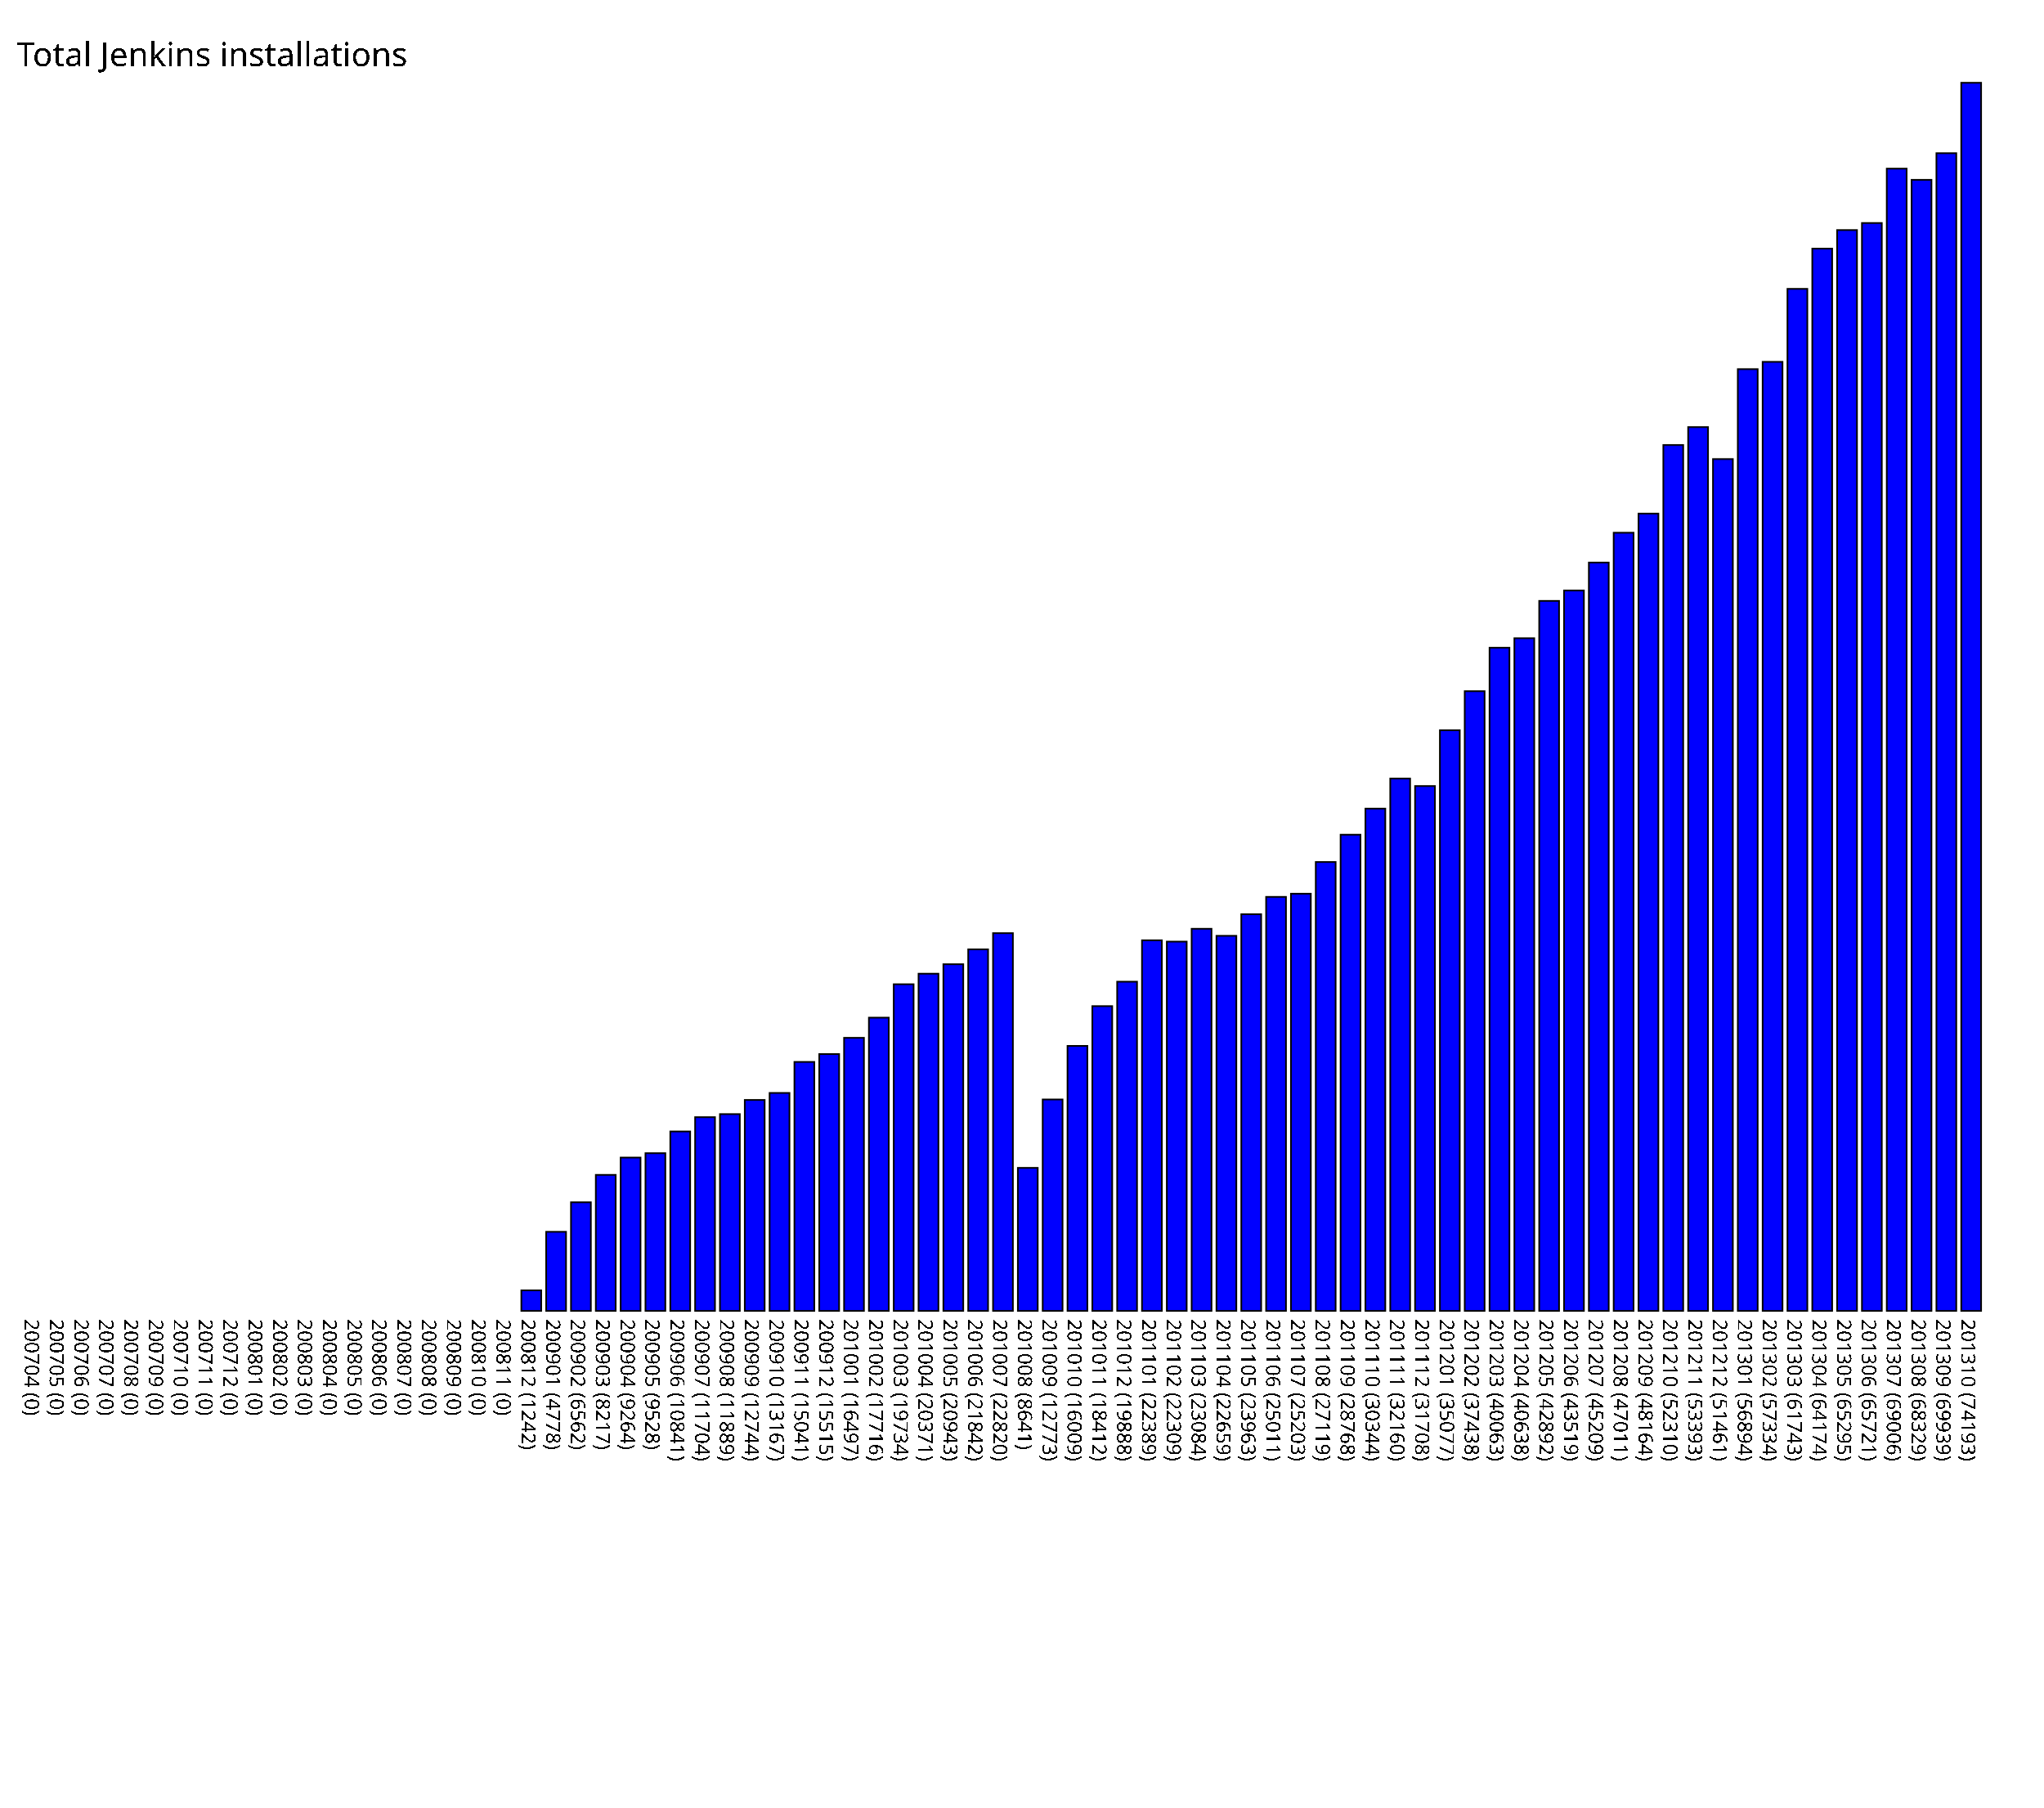
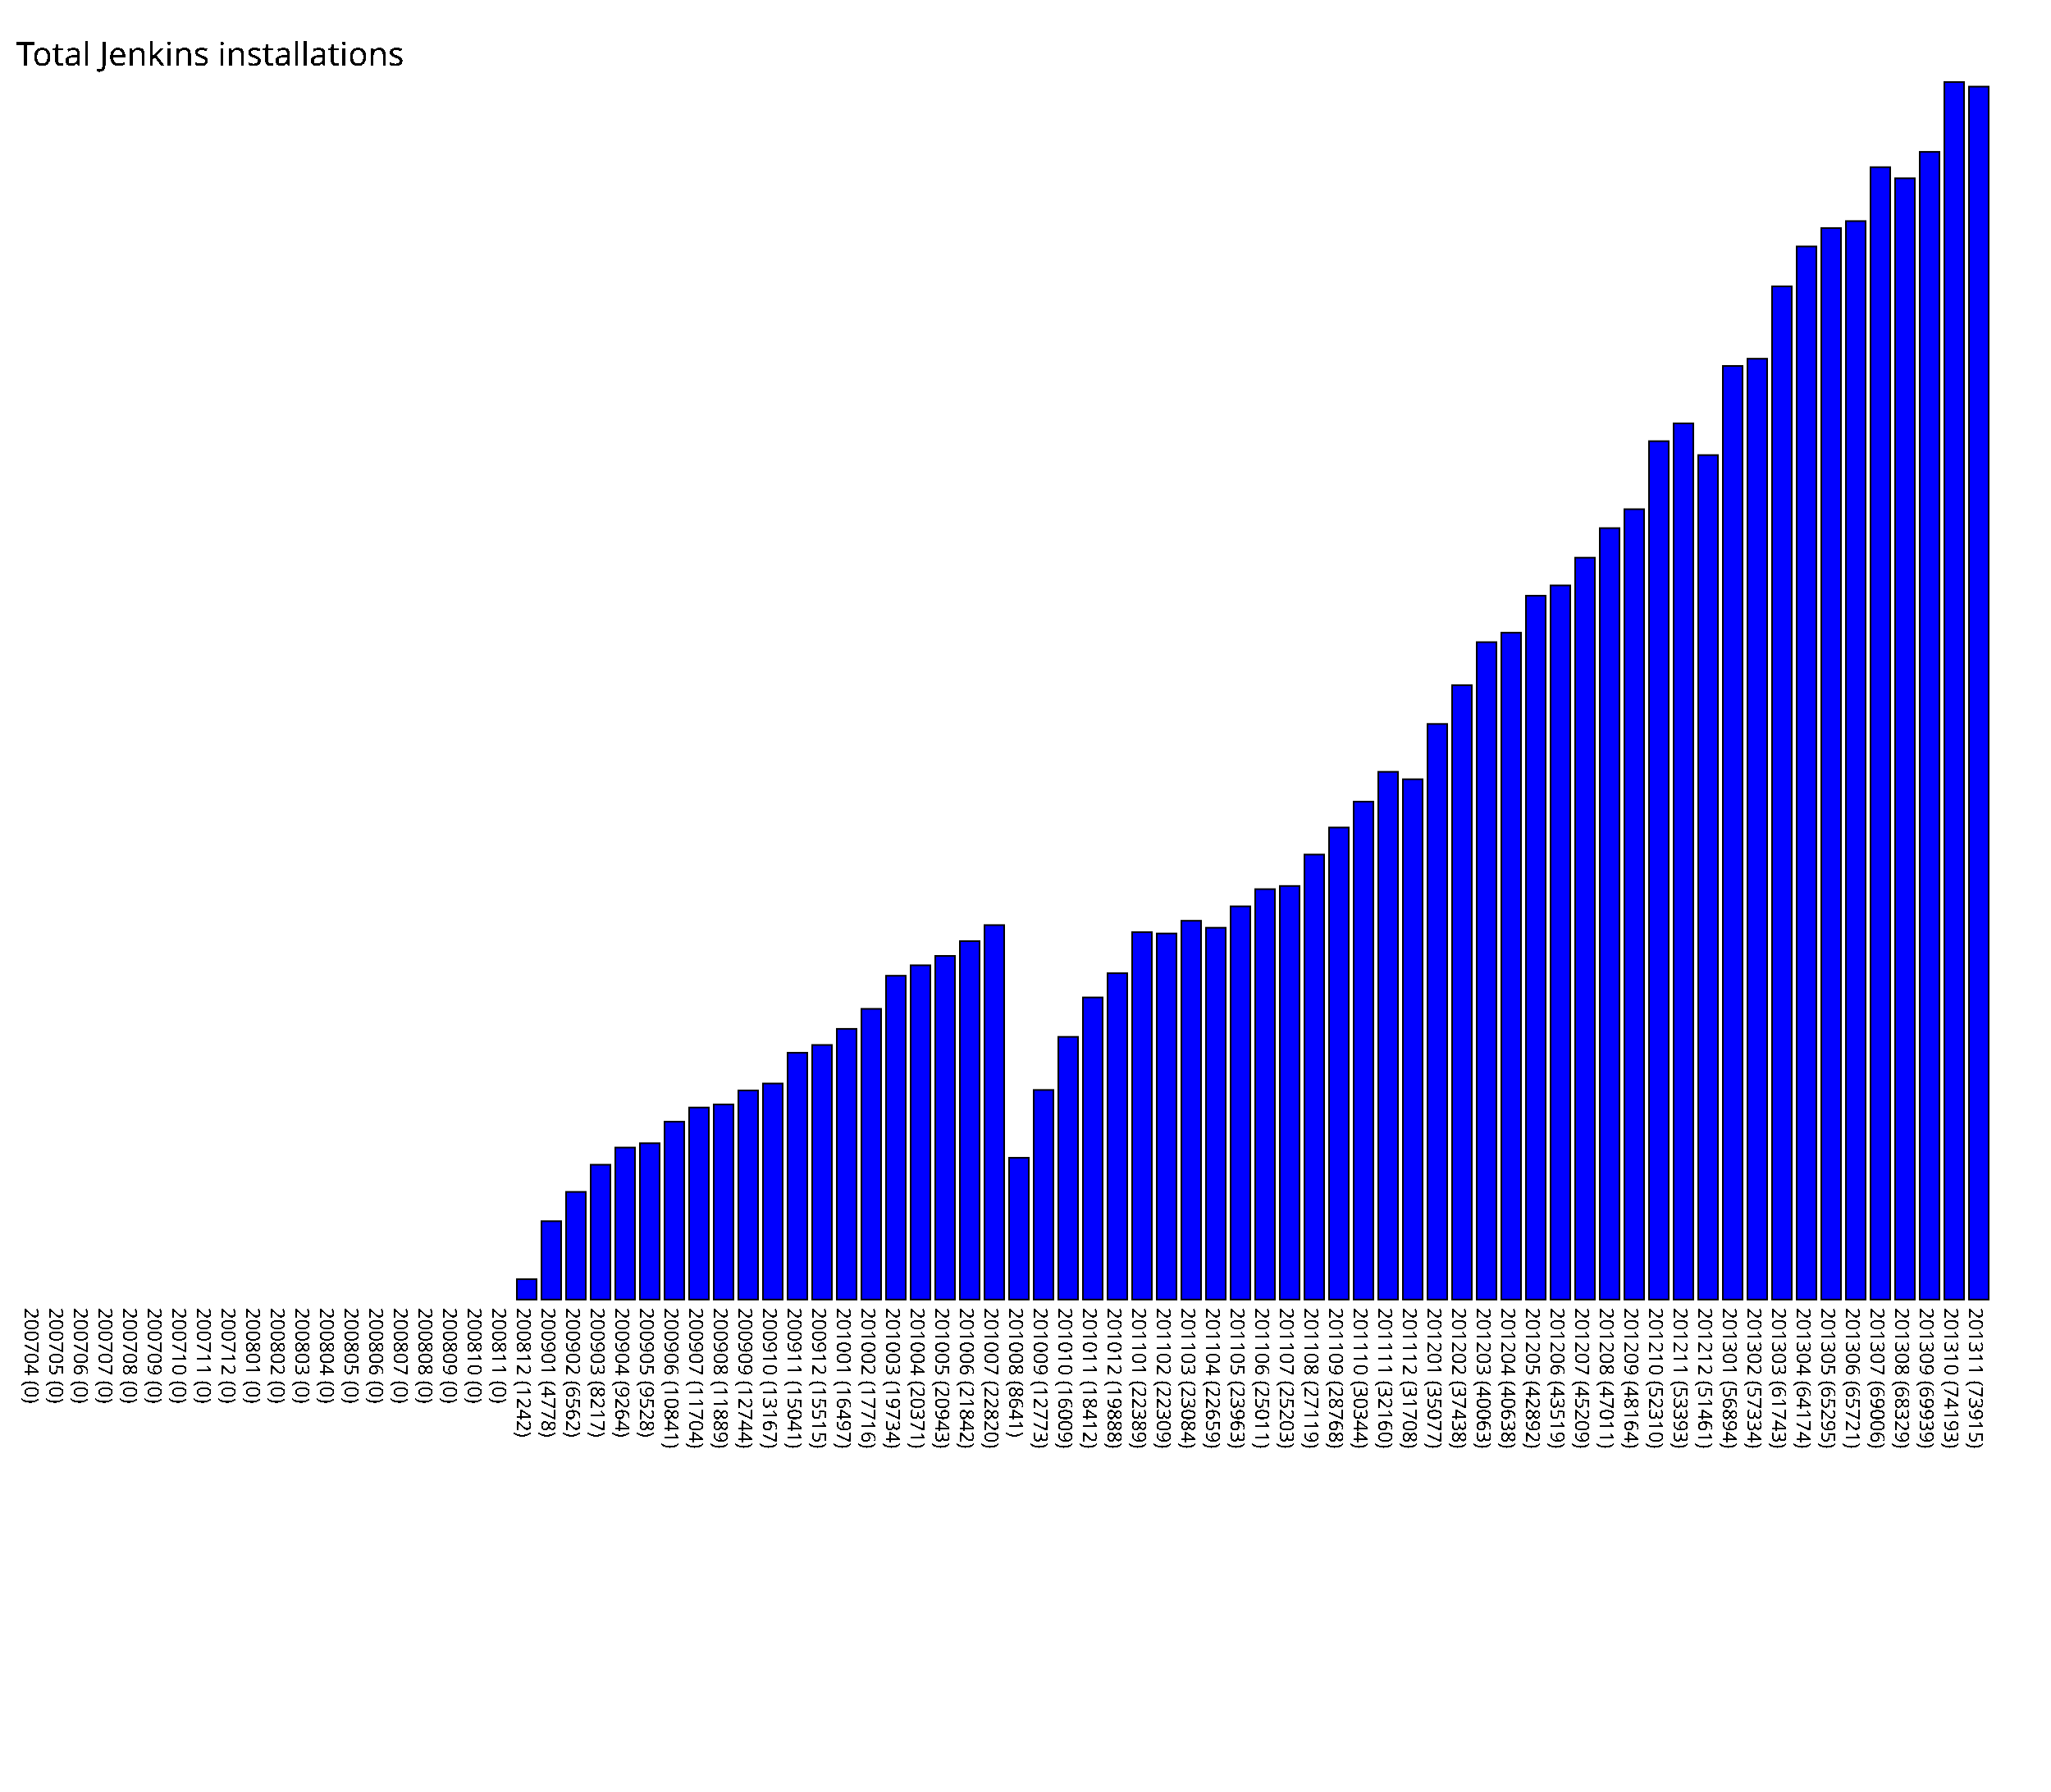
- <svg xmlns="http://www.w3.org/2000/svg" version="1.1" preserveAspectRatio="xMidYMid meet" viewBox="0 0 1235 1091.93">
+ <svg xmlns="http://www.w3.org/2000/svg" version="1.1" preserveAspectRatio="xMidYMid meet" viewBox="0 0 1250 1091.93">
  <rect fill="blue" height="0" stroke="black" width="12" x="15" y="791.93" />
  <text x="15" y="796.93" font-family="Tahoma" font-size="12" transform="rotate(90 15,796.93)" text-rendering="optimizeSpeed" fill="#000000;">200704 (0)</text>
  <rect fill="blue" height="0" stroke="black" width="12" x="30" y="791.93" />
  <text x="30" y="796.93" font-family="Tahoma" font-size="12" transform="rotate(90 30,796.93)" text-rendering="optimizeSpeed" fill="#000000;">200705 (0)</text>
  <rect fill="blue" height="0" stroke="black" width="12" x="45" y="791.93" />
  <text x="45" y="796.93" font-family="Tahoma" font-size="12" transform="rotate(90 45,796.93)" text-rendering="optimizeSpeed" fill="#000000;">200706 (0)</text>
  <rect fill="blue" height="0" stroke="black" width="12" x="60" y="791.93" />
  <text x="60" y="796.93" font-family="Tahoma" font-size="12" transform="rotate(90 60,796.93)" text-rendering="optimizeSpeed" fill="#000000;">200707 (0)</text>
  <rect fill="blue" height="0" stroke="black" width="12" x="75" y="791.93" />
  <text x="75" y="796.93" font-family="Tahoma" font-size="12" transform="rotate(90 75,796.93)" text-rendering="optimizeSpeed" fill="#000000;">200708 (0)</text>
  <rect fill="blue" height="0" stroke="black" width="12" x="90" y="791.93" />
  <text x="90" y="796.93" font-family="Tahoma" font-size="12" transform="rotate(90 90,796.93)" text-rendering="optimizeSpeed" fill="#000000;">200709 (0)</text>
  <rect fill="blue" height="0" stroke="black" width="12" x="105" y="791.93" />
  <text x="105" y="796.93" font-family="Tahoma" font-size="12" transform="rotate(90 105,796.93)" text-rendering="optimizeSpeed" fill="#000000;">200710 (0)</text>
  <rect fill="blue" height="0" stroke="black" width="12" x="120" y="791.93" />
  <text x="120" y="796.93" font-family="Tahoma" font-size="12" transform="rotate(90 120,796.93)" text-rendering="optimizeSpeed" fill="#000000;">200711 (0)</text>
  <rect fill="blue" height="0" stroke="black" width="12" x="135" y="791.93" />
  <text x="135" y="796.93" font-family="Tahoma" font-size="12" transform="rotate(90 135,796.93)" text-rendering="optimizeSpeed" fill="#000000;">200712 (0)</text>
  <rect fill="blue" height="0" stroke="black" width="12" x="150" y="791.93" />
  <text x="150" y="796.93" font-family="Tahoma" font-size="12" transform="rotate(90 150,796.93)" text-rendering="optimizeSpeed" fill="#000000;">200801 (0)</text>
  <rect fill="blue" height="0" stroke="black" width="12" x="165" y="791.93" />
  <text x="165" y="796.93" font-family="Tahoma" font-size="12" transform="rotate(90 165,796.93)" text-rendering="optimizeSpeed" fill="#000000;">200802 (0)</text>
  <rect fill="blue" height="0" stroke="black" width="12" x="180" y="791.93" />
  <text x="180" y="796.93" font-family="Tahoma" font-size="12" transform="rotate(90 180,796.93)" text-rendering="optimizeSpeed" fill="#000000;">200803 (0)</text>
  <rect fill="blue" height="0" stroke="black" width="12" x="195" y="791.93" />
  <text x="195" y="796.93" font-family="Tahoma" font-size="12" transform="rotate(90 195,796.93)" text-rendering="optimizeSpeed" fill="#000000;">200804 (0)</text>
  <rect fill="blue" height="0" stroke="black" width="12" x="210" y="791.93" />
  <text x="210" y="796.93" font-family="Tahoma" font-size="12" transform="rotate(90 210,796.93)" text-rendering="optimizeSpeed" fill="#000000;">200805 (0)</text>
  <rect fill="blue" height="0" stroke="black" width="12" x="225" y="791.93" />
  <text x="225" y="796.93" font-family="Tahoma" font-size="12" transform="rotate(90 225,796.93)" text-rendering="optimizeSpeed" fill="#000000;">200806 (0)</text>
  <rect fill="blue" height="0" stroke="black" width="12" x="240" y="791.93" />
  <text x="240" y="796.93" font-family="Tahoma" font-size="12" transform="rotate(90 240,796.93)" text-rendering="optimizeSpeed" fill="#000000;">200807 (0)</text>
  <rect fill="blue" height="0" stroke="black" width="12" x="255" y="791.93" />
  <text x="255" y="796.93" font-family="Tahoma" font-size="12" transform="rotate(90 255,796.93)" text-rendering="optimizeSpeed" fill="#000000;">200808 (0)</text>
  <rect fill="blue" height="0" stroke="black" width="12" x="270" y="791.93" />
  <text x="270" y="796.93" font-family="Tahoma" font-size="12" transform="rotate(90 270,796.93)" text-rendering="optimizeSpeed" fill="#000000;">200809 (0)</text>
  <rect fill="blue" height="0" stroke="black" width="12" x="285" y="791.93" />
  <text x="285" y="796.93" font-family="Tahoma" font-size="12" transform="rotate(90 285,796.93)" text-rendering="optimizeSpeed" fill="#000000;">200810 (0)</text>
  <rect fill="blue" height="0" stroke="black" width="12" x="300" y="791.93" />
  <text x="300" y="796.93" font-family="Tahoma" font-size="12" transform="rotate(90 300,796.93)" text-rendering="optimizeSpeed" fill="#000000;">200811 (0)</text>
  <rect fill="blue" height="12.42" stroke="black" width="12" x="315" y="779.51" />
  <text x="315" y="796.93" font-family="Tahoma" font-size="12" transform="rotate(90 315,796.93)" text-rendering="optimizeSpeed" fill="#000000;">200812 (1242)</text>
  <rect fill="blue" height="47.78" stroke="black" width="12" x="330" y="744.15" />
  <text x="330" y="796.93" font-family="Tahoma" font-size="12" transform="rotate(90 330,796.93)" text-rendering="optimizeSpeed" fill="#000000;">200901 (4778)</text>
  <rect fill="blue" height="65.62" stroke="black" width="12" x="345" y="726.31" />
  <text x="345" y="796.93" font-family="Tahoma" font-size="12" transform="rotate(90 345,796.93)" text-rendering="optimizeSpeed" fill="#000000;">200902 (6562)</text>
  <rect fill="blue" height="82.17" stroke="black" width="12" x="360" y="709.76" />
  <text x="360" y="796.93" font-family="Tahoma" font-size="12" transform="rotate(90 360,796.93)" text-rendering="optimizeSpeed" fill="#000000;">200903 (8217)</text>
  <rect fill="blue" height="92.64" stroke="black" width="12" x="375" y="699.29" />
  <text x="375" y="796.93" font-family="Tahoma" font-size="12" transform="rotate(90 375,796.93)" text-rendering="optimizeSpeed" fill="#000000;">200904 (9264)</text>
  <rect fill="blue" height="95.28" stroke="black" width="12" x="390" y="696.65" />
  <text x="390" y="796.93" font-family="Tahoma" font-size="12" transform="rotate(90 390,796.93)" text-rendering="optimizeSpeed" fill="#000000;">200905 (9528)</text>
  <rect fill="blue" height="108.41" stroke="black" width="12" x="405" y="683.52" />
  <text x="405" y="796.93" font-family="Tahoma" font-size="12" transform="rotate(90 405,796.93)" text-rendering="optimizeSpeed" fill="#000000;">200906 (10841)</text>
  <rect fill="blue" height="117.04" stroke="black" width="12" x="420" y="674.89" />
  <text x="420" y="796.93" font-family="Tahoma" font-size="12" transform="rotate(90 420,796.93)" text-rendering="optimizeSpeed" fill="#000000;">200907 (11704)</text>
  <rect fill="blue" height="118.89" stroke="black" width="12" x="435" y="673.04" />
  <text x="435" y="796.93" font-family="Tahoma" font-size="12" transform="rotate(90 435,796.93)" text-rendering="optimizeSpeed" fill="#000000;">200908 (11889)</text>
  <rect fill="blue" height="127.44" stroke="black" width="12" x="450" y="664.49" />
  <text x="450" y="796.93" font-family="Tahoma" font-size="12" transform="rotate(90 450,796.93)" text-rendering="optimizeSpeed" fill="#000000;">200909 (12744)</text>
  <rect fill="blue" height="131.67" stroke="black" width="12" x="465" y="660.26" />
  <text x="465" y="796.93" font-family="Tahoma" font-size="12" transform="rotate(90 465,796.93)" text-rendering="optimizeSpeed" fill="#000000;">200910 (13167)</text>
  <rect fill="blue" height="150.41" stroke="black" width="12" x="480" y="641.52" />
  <text x="480" y="796.93" font-family="Tahoma" font-size="12" transform="rotate(90 480,796.93)" text-rendering="optimizeSpeed" fill="#000000;">200911 (15041)</text>
  <rect fill="blue" height="155.15" stroke="black" width="12" x="495" y="636.78" />
  <text x="495" y="796.93" font-family="Tahoma" font-size="12" transform="rotate(90 495,796.93)" text-rendering="optimizeSpeed" fill="#000000;">200912 (15515)</text>
  <rect fill="blue" height="164.97" stroke="black" width="12" x="510" y="626.96" />
  <text x="510" y="796.93" font-family="Tahoma" font-size="12" transform="rotate(90 510,796.93)" text-rendering="optimizeSpeed" fill="#000000;">201001 (16497)</text>
  <rect fill="blue" height="177.16" stroke="black" width="12" x="525" y="614.77" />
  <text x="525" y="796.93" font-family="Tahoma" font-size="12" transform="rotate(90 525,796.93)" text-rendering="optimizeSpeed" fill="#000000;">201002 (17716)</text>
  <rect fill="blue" height="197.34" stroke="black" width="12" x="540" y="594.59" />
  <text x="540" y="796.93" font-family="Tahoma" font-size="12" transform="rotate(90 540,796.93)" text-rendering="optimizeSpeed" fill="#000000;">201003 (19734)</text>
  <rect fill="blue" height="203.71" stroke="black" width="12" x="555" y="588.22" />
  <text x="555" y="796.93" font-family="Tahoma" font-size="12" transform="rotate(90 555,796.93)" text-rendering="optimizeSpeed" fill="#000000;">201004 (20371)</text>
  <rect fill="blue" height="209.43" stroke="black" width="12" x="570" y="582.50" />
  <text x="570" y="796.93" font-family="Tahoma" font-size="12" transform="rotate(90 570,796.93)" text-rendering="optimizeSpeed" fill="#000000;">201005 (20943)</text>
  <rect fill="blue" height="218.42" stroke="black" width="12" x="585" y="573.51" />
  <text x="585" y="796.93" font-family="Tahoma" font-size="12" transform="rotate(90 585,796.93)" text-rendering="optimizeSpeed" fill="#000000;">201006 (21842)</text>
  <rect fill="blue" height="228.2" stroke="black" width="12" x="600" y="563.73" />
  <text x="600" y="796.93" font-family="Tahoma" font-size="12" transform="rotate(90 600,796.93)" text-rendering="optimizeSpeed" fill="#000000;">201007 (22820)</text>
  <rect fill="blue" height="86.41" stroke="black" width="12" x="615" y="705.52" />
  <text x="615" y="796.93" font-family="Tahoma" font-size="12" transform="rotate(90 615,796.93)" text-rendering="optimizeSpeed" fill="#000000;">201008 (8641)</text>
  <rect fill="blue" height="127.73" stroke="black" width="12" x="630" y="664.20" />
  <text x="630" y="796.93" font-family="Tahoma" font-size="12" transform="rotate(90 630,796.93)" text-rendering="optimizeSpeed" fill="#000000;">201009 (12773)</text>
  <rect fill="blue" height="160.09" stroke="black" width="12" x="645" y="631.84" />
  <text x="645" y="796.93" font-family="Tahoma" font-size="12" transform="rotate(90 645,796.93)" text-rendering="optimizeSpeed" fill="#000000;">201010 (16009)</text>
  <rect fill="blue" height="184.12" stroke="black" width="12" x="660" y="607.81" />
  <text x="660" y="796.93" font-family="Tahoma" font-size="12" transform="rotate(90 660,796.93)" text-rendering="optimizeSpeed" fill="#000000;">201011 (18412)</text>
  <rect fill="blue" height="198.88" stroke="black" width="12" x="675" y="593.05" />
  <text x="675" y="796.93" font-family="Tahoma" font-size="12" transform="rotate(90 675,796.93)" text-rendering="optimizeSpeed" fill="#000000;">201012 (19888)</text>
  <rect fill="blue" height="223.89" stroke="black" width="12" x="690" y="568.04" />
  <text x="690" y="796.93" font-family="Tahoma" font-size="12" transform="rotate(90 690,796.93)" text-rendering="optimizeSpeed" fill="#000000;">201101 (22389)</text>
  <rect fill="blue" height="223.09" stroke="black" width="12" x="705" y="568.84" />
  <text x="705" y="796.93" font-family="Tahoma" font-size="12" transform="rotate(90 705,796.93)" text-rendering="optimizeSpeed" fill="#000000;">201102 (22309)</text>
  <rect fill="blue" height="230.84" stroke="black" width="12" x="720" y="561.09" />
  <text x="720" y="796.93" font-family="Tahoma" font-size="12" transform="rotate(90 720,796.93)" text-rendering="optimizeSpeed" fill="#000000;">201103 (23084)</text>
  <rect fill="blue" height="226.59" stroke="black" width="12" x="735" y="565.34" />
  <text x="735" y="796.93" font-family="Tahoma" font-size="12" transform="rotate(90 735,796.93)" text-rendering="optimizeSpeed" fill="#000000;">201104 (22659)</text>
  <rect fill="blue" height="239.63" stroke="black" width="12" x="750" y="552.30" />
  <text x="750" y="796.93" font-family="Tahoma" font-size="12" transform="rotate(90 750,796.93)" text-rendering="optimizeSpeed" fill="#000000;">201105 (23963)</text>
  <rect fill="blue" height="250.11" stroke="black" width="12" x="765" y="541.82" />
  <text x="765" y="796.93" font-family="Tahoma" font-size="12" transform="rotate(90 765,796.93)" text-rendering="optimizeSpeed" fill="#000000;">201106 (25011)</text>
  <rect fill="blue" height="252.03" stroke="black" width="12" x="780" y="539.90" />
  <text x="780" y="796.93" font-family="Tahoma" font-size="12" transform="rotate(90 780,796.93)" text-rendering="optimizeSpeed" fill="#000000;">201107 (25203)</text>
  <rect fill="blue" height="271.19" stroke="black" width="12" x="795" y="520.74" />
  <text x="795" y="796.93" font-family="Tahoma" font-size="12" transform="rotate(90 795,796.93)" text-rendering="optimizeSpeed" fill="#000000;">201108 (27119)</text>
  <rect fill="blue" height="287.68" stroke="black" width="12" x="810" y="504.25" />
  <text x="810" y="796.93" font-family="Tahoma" font-size="12" transform="rotate(90 810,796.93)" text-rendering="optimizeSpeed" fill="#000000;">201109 (28768)</text>
  <rect fill="blue" height="303.44" stroke="black" width="12" x="825" y="488.49" />
  <text x="825" y="796.93" font-family="Tahoma" font-size="12" transform="rotate(90 825,796.93)" text-rendering="optimizeSpeed" fill="#000000;">201110 (30344)</text>
  <rect fill="blue" height="321.6" stroke="black" width="12" x="840" y="470.33" />
  <text x="840" y="796.93" font-family="Tahoma" font-size="12" transform="rotate(90 840,796.93)" text-rendering="optimizeSpeed" fill="#000000;">201111 (32160)</text>
  <rect fill="blue" height="317.08" stroke="black" width="12" x="855" y="474.85" />
  <text x="855" y="796.93" font-family="Tahoma" font-size="12" transform="rotate(90 855,796.93)" text-rendering="optimizeSpeed" fill="#000000;">201112 (31708)</text>
  <rect fill="blue" height="350.77" stroke="black" width="12" x="870" y="441.16" />
  <text x="870" y="796.93" font-family="Tahoma" font-size="12" transform="rotate(90 870,796.93)" text-rendering="optimizeSpeed" fill="#000000;">201201 (35077)</text>
  <rect fill="blue" height="374.38" stroke="black" width="12" x="885" y="417.55" />
  <text x="885" y="796.93" font-family="Tahoma" font-size="12" transform="rotate(90 885,796.93)" text-rendering="optimizeSpeed" fill="#000000;">201202 (37438)</text>
  <rect fill="blue" height="400.63" stroke="black" width="12" x="900" y="391.30" />
  <text x="900" y="796.93" font-family="Tahoma" font-size="12" transform="rotate(90 900,796.93)" text-rendering="optimizeSpeed" fill="#000000;">201203 (40063)</text>
  <rect fill="blue" height="406.38" stroke="black" width="12" x="915" y="385.55" />
  <text x="915" y="796.93" font-family="Tahoma" font-size="12" transform="rotate(90 915,796.93)" text-rendering="optimizeSpeed" fill="#000000;">201204 (40638)</text>
  <rect fill="blue" height="428.92" stroke="black" width="12" x="930" y="363.01" />
  <text x="930" y="796.93" font-family="Tahoma" font-size="12" transform="rotate(90 930,796.93)" text-rendering="optimizeSpeed" fill="#000000;">201205 (42892)</text>
  <rect fill="blue" height="435.19" stroke="black" width="12" x="945" y="356.74" />
  <text x="945" y="796.93" font-family="Tahoma" font-size="12" transform="rotate(90 945,796.93)" text-rendering="optimizeSpeed" fill="#000000;">201206 (43519)</text>
  <rect fill="blue" height="452.09" stroke="black" width="12" x="960" y="339.84" />
  <text x="960" y="796.93" font-family="Tahoma" font-size="12" transform="rotate(90 960,796.93)" text-rendering="optimizeSpeed" fill="#000000;">201207 (45209)</text>
  <rect fill="blue" height="470.11" stroke="black" width="12" x="975" y="321.82" />
  <text x="975" y="796.93" font-family="Tahoma" font-size="12" transform="rotate(90 975,796.93)" text-rendering="optimizeSpeed" fill="#000000;">201208 (47011)</text>
  <rect fill="blue" height="481.64" stroke="black" width="12" x="990" y="310.29" />
  <text x="990" y="796.93" font-family="Tahoma" font-size="12" transform="rotate(90 990,796.93)" text-rendering="optimizeSpeed" fill="#000000;">201209 (48164)</text>
  <rect fill="blue" height="523.1" stroke="black" width="12" x="1005" y="268.83" />
  <text x="1005" y="796.93" font-family="Tahoma" font-size="12" transform="rotate(90 1005,796.93)" text-rendering="optimizeSpeed" fill="#000000;">201210 (52310)</text>
  <rect fill="blue" height="533.93" stroke="black" width="12" x="1020" y="258.00" />
  <text x="1020" y="796.93" font-family="Tahoma" font-size="12" transform="rotate(90 1020,796.93)" text-rendering="optimizeSpeed" fill="#000000;">201211 (53393)</text>
  <rect fill="blue" height="514.61" stroke="black" width="12" x="1035" y="277.32" />
  <text x="1035" y="796.93" font-family="Tahoma" font-size="12" transform="rotate(90 1035,796.93)" text-rendering="optimizeSpeed" fill="#000000;">201212 (51461)</text>
  <rect fill="blue" height="568.94" stroke="black" width="12" x="1050" y="222.99" />
  <text x="1050" y="796.93" font-family="Tahoma" font-size="12" transform="rotate(90 1050,796.93)" text-rendering="optimizeSpeed" fill="#000000;">201301 (56894)</text>
  <rect fill="blue" height="573.34" stroke="black" width="12" x="1065" y="218.59" />
  <text x="1065" y="796.93" font-family="Tahoma" font-size="12" transform="rotate(90 1065,796.93)" text-rendering="optimizeSpeed" fill="#000000;">201302 (57334)</text>
  <rect fill="blue" height="617.43" stroke="black" width="12" x="1080" y="174.50" />
  <text x="1080" y="796.93" font-family="Tahoma" font-size="12" transform="rotate(90 1080,796.93)" text-rendering="optimizeSpeed" fill="#000000;">201303 (61743)</text>
  <rect fill="blue" height="641.74" stroke="black" width="12" x="1095" y="150.19" />
  <text x="1095" y="796.93" font-family="Tahoma" font-size="12" transform="rotate(90 1095,796.93)" text-rendering="optimizeSpeed" fill="#000000;">201304 (64174)</text>
  <rect fill="blue" height="652.95" stroke="black" width="12" x="1110" y="138.98" />
  <text x="1110" y="796.93" font-family="Tahoma" font-size="12" transform="rotate(90 1110,796.93)" text-rendering="optimizeSpeed" fill="#000000;">201305 (65295)</text>
  <rect fill="blue" height="657.21" stroke="black" width="12" x="1125" y="134.72" />
  <text x="1125" y="796.93" font-family="Tahoma" font-size="12" transform="rotate(90 1125,796.93)" text-rendering="optimizeSpeed" fill="#000000;">201306 (65721)</text>
  <rect fill="blue" height="690.06" stroke="black" width="12" x="1140" y="101.87" />
  <text x="1140" y="796.93" font-family="Tahoma" font-size="12" transform="rotate(90 1140,796.93)" text-rendering="optimizeSpeed" fill="#000000;">201307 (69006)</text>
  <rect fill="blue" height="683.29" stroke="black" width="12" x="1155" y="108.64" />
  <text x="1155" y="796.93" font-family="Tahoma" font-size="12" transform="rotate(90 1155,796.93)" text-rendering="optimizeSpeed" fill="#000000;">201308 (68329)</text>
  <rect fill="blue" height="699.39" stroke="black" width="12" x="1170" y="92.54" />
  <text x="1170" y="796.93" font-family="Tahoma" font-size="12" transform="rotate(90 1170,796.93)" text-rendering="optimizeSpeed" fill="#000000;">201309 (69939)</text>
  <rect fill="blue" height="741.93" stroke="black" width="12" x="1185" y="50.00" />
  <text x="1185" y="796.93" font-family="Tahoma" font-size="12" transform="rotate(90 1185,796.93)" text-rendering="optimizeSpeed" fill="#000000;">201310 (74193)</text>
+   <rect fill="blue" height="739.15" stroke="black" width="12" x="1200" y="52.78" />
+   <text x="1200" y="796.93" font-family="Tahoma" font-size="12" transform="rotate(90 1200,796.93)" text-rendering="optimizeSpeed" fill="#000000;">201311 (73915)</text>
  <text x="10" y="40" font-family="Tahoma" font-size="20" text-rendering="optimizeSpeed" fill="#000000;">Total Jenkins installations</text>
</svg>
